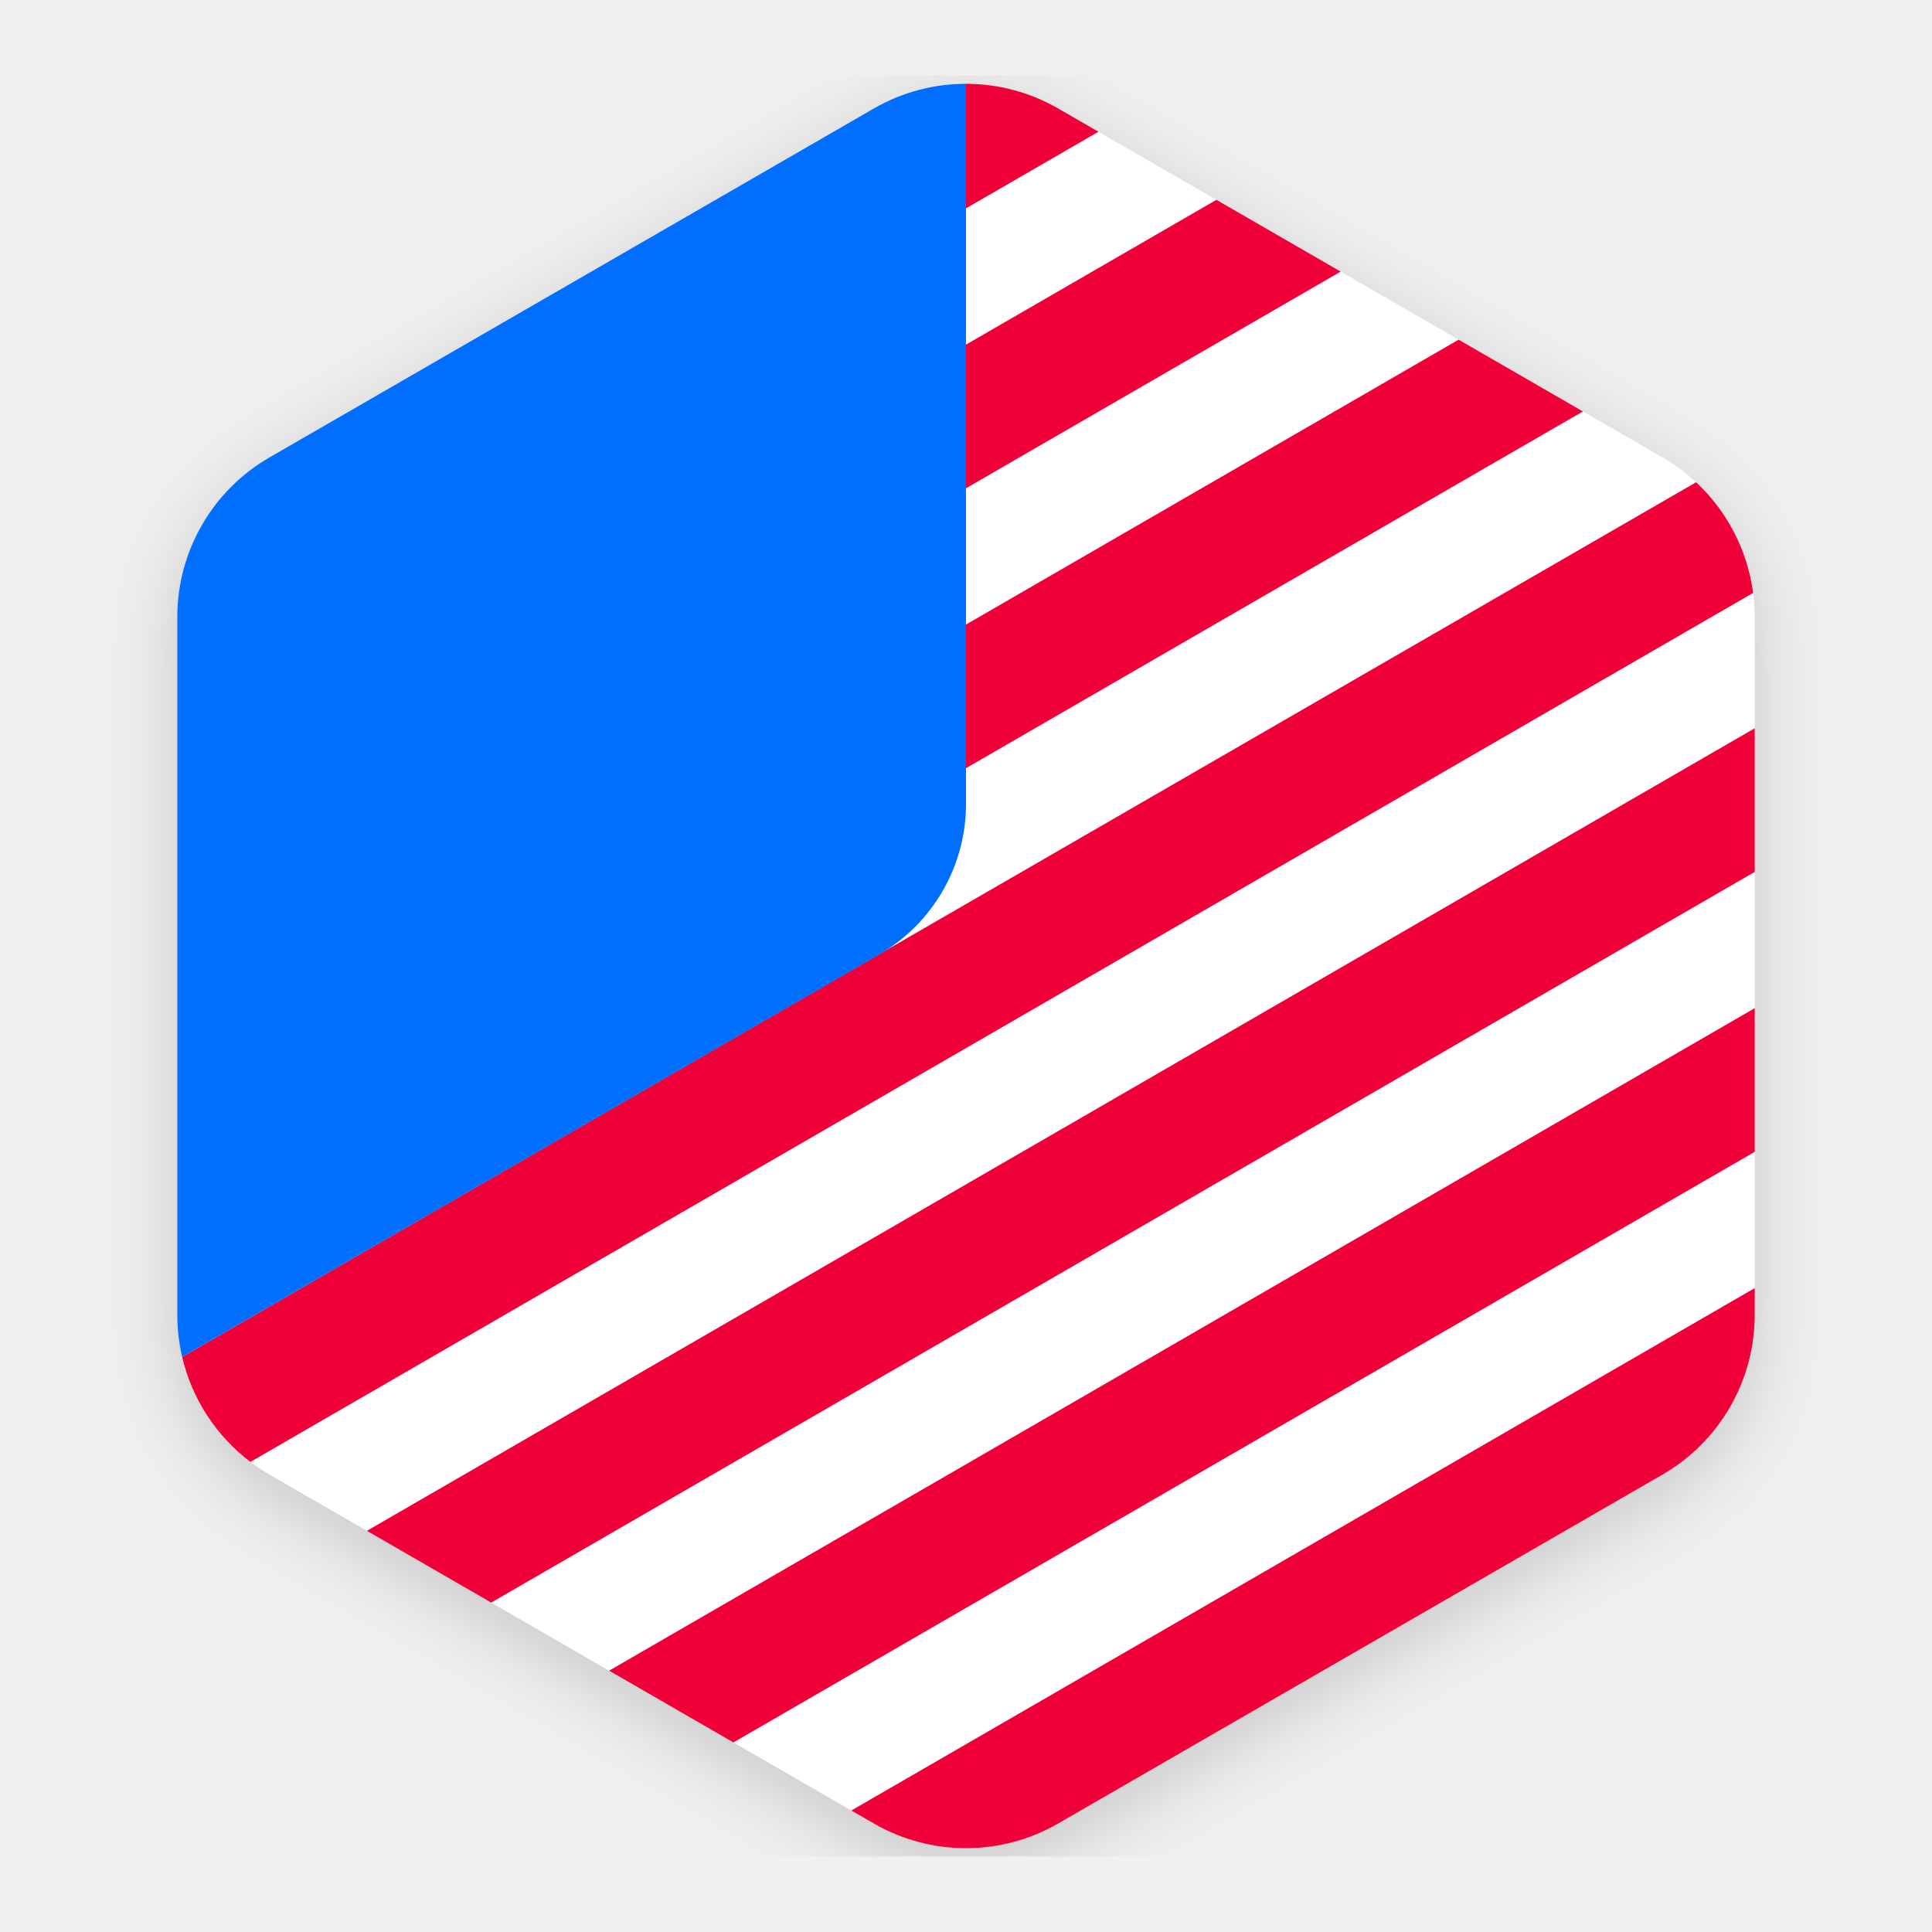
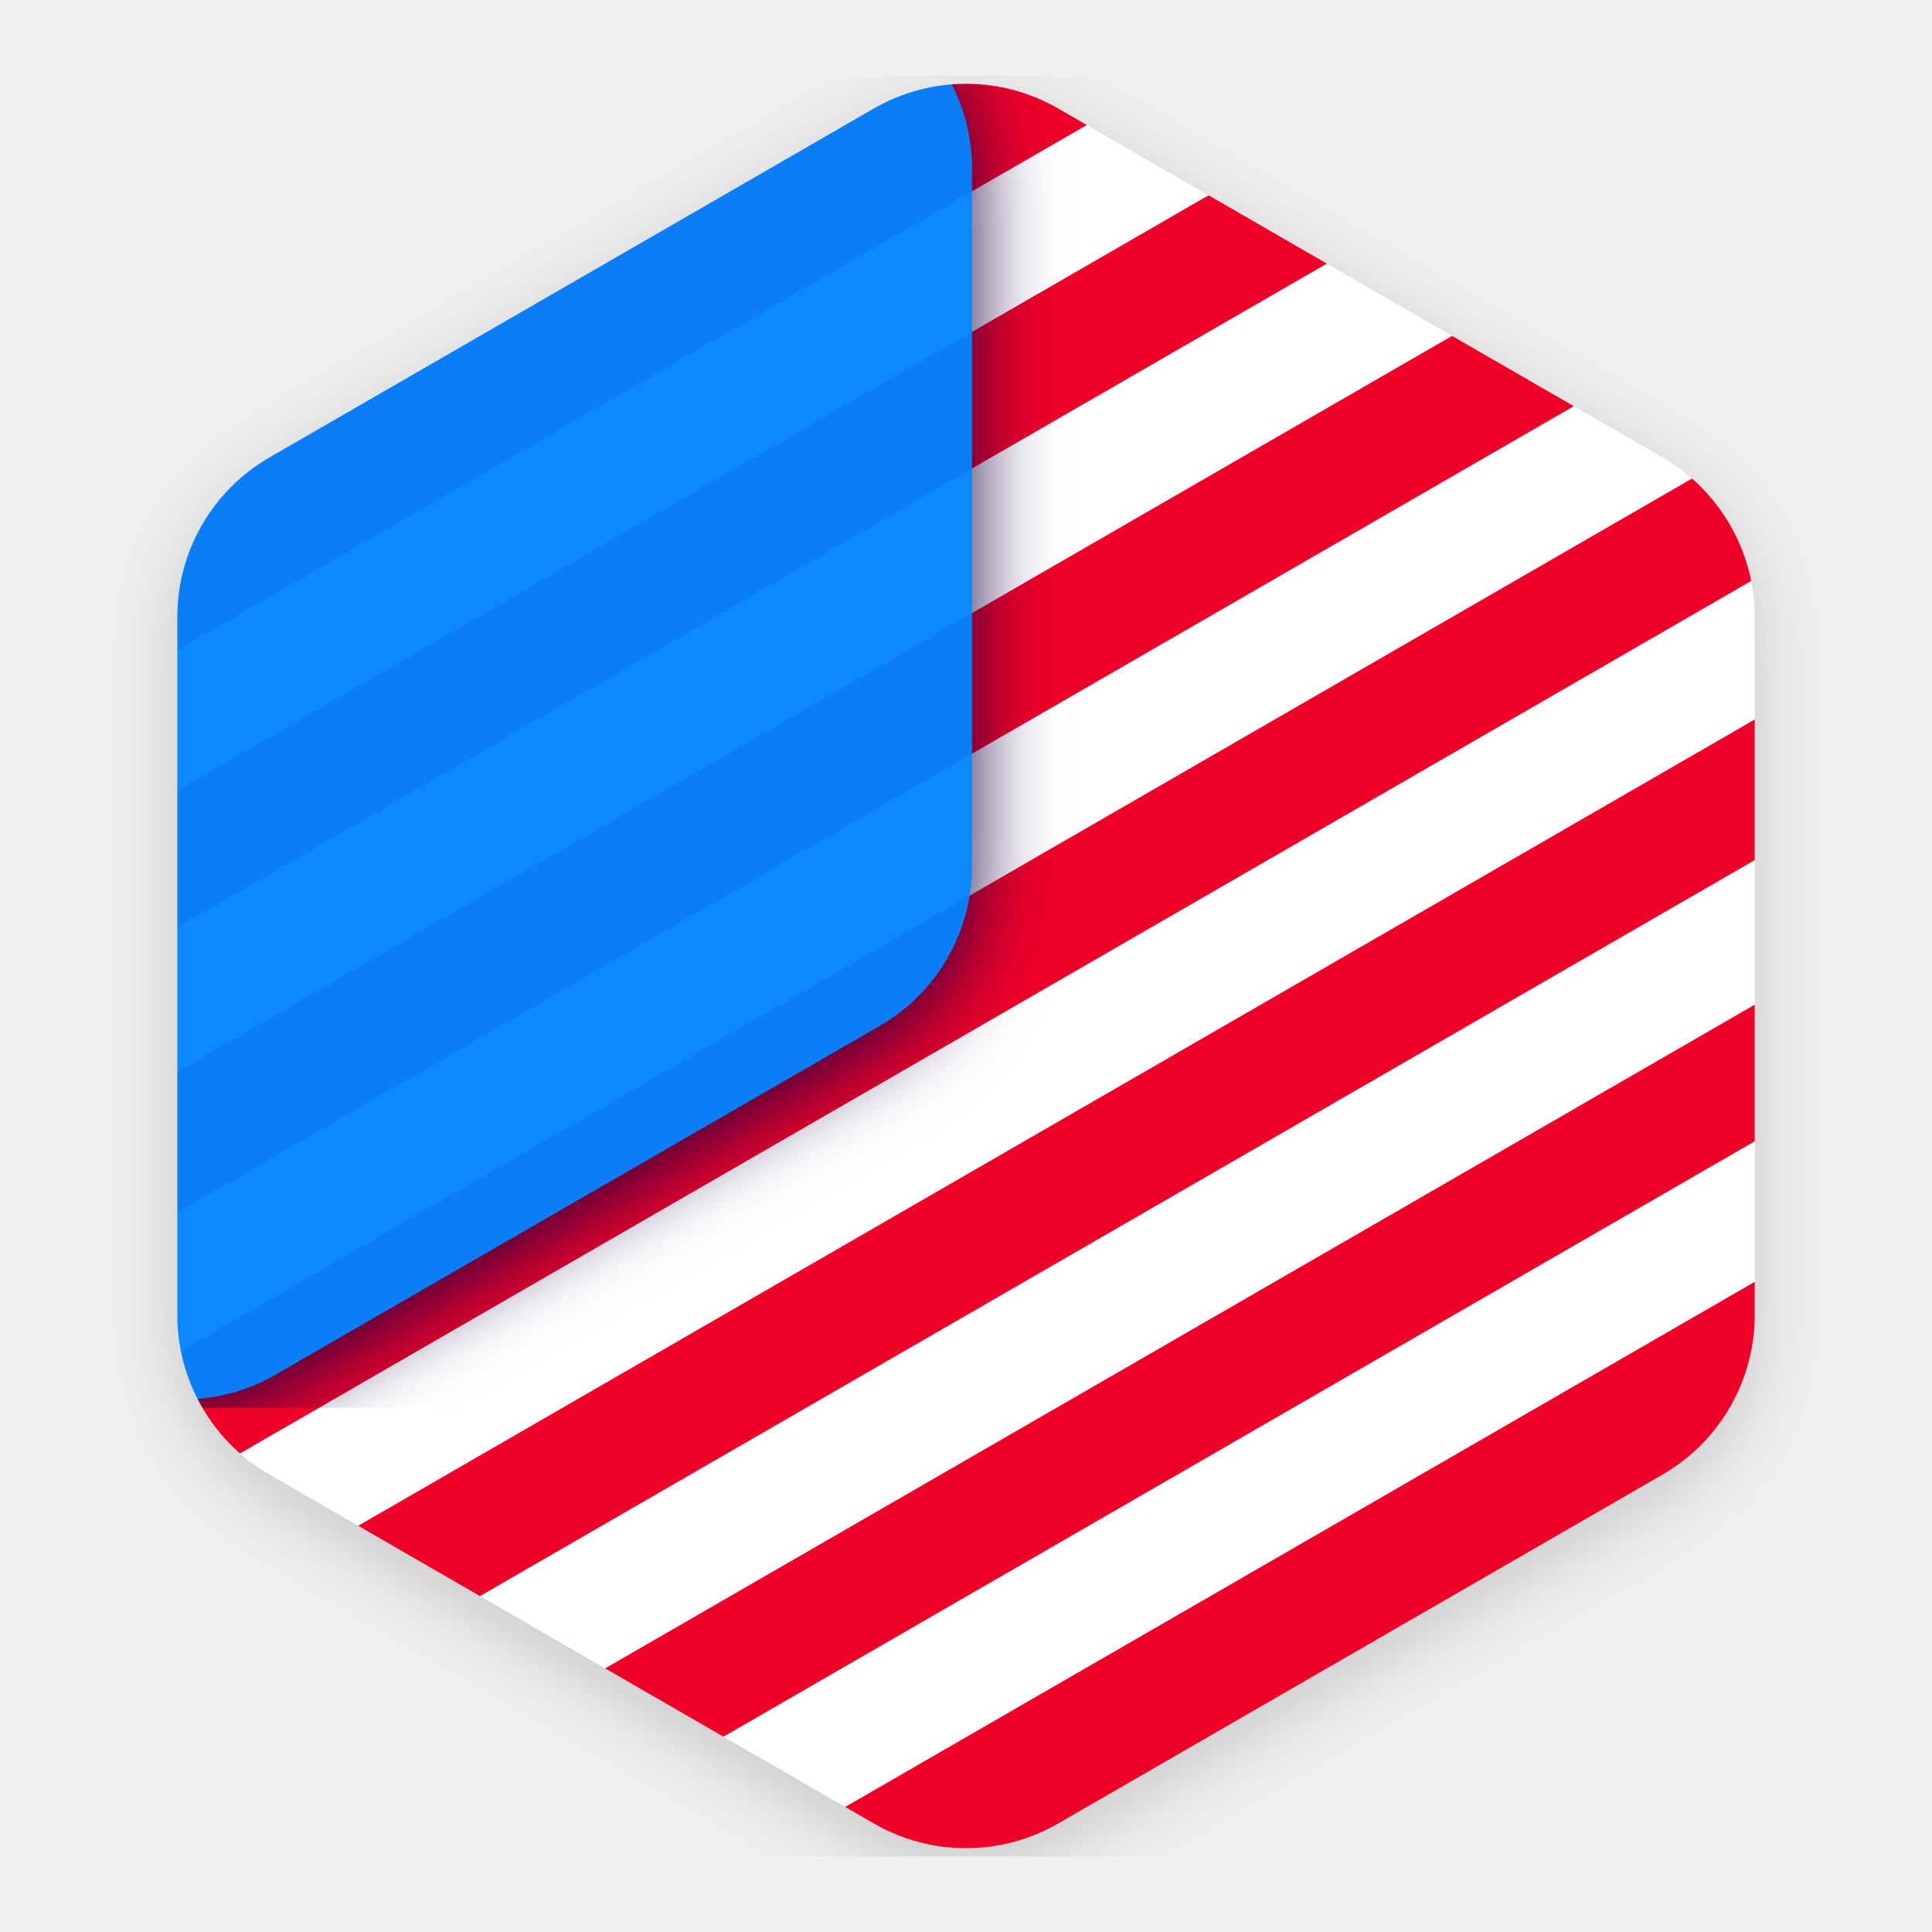
<svg xmlns="http://www.w3.org/2000/svg" width="512" height="512" viewBox="0 0 512 512" fill="none">
  <g clip-path="url(#clip0_63_1918)">
    <g clip-path="url(#clip1_63_1918)" filter="url(#filter0_d_63_1918)">
-       <path d="M231.57 28.748C246.687 20.02 265.313 20.02 280.43 28.748L440.591 121.217C455.708 129.945 465.021 146.075 465.021 163.531V348.469C465.021 365.925 455.708 382.055 440.591 390.783L280.43 483.252C265.313 491.98 246.687 491.98 231.57 483.252L71.409 390.783C56.292 382.055 46.979 365.925 46.979 348.469V163.531C46.979 146.075 56.292 129.945 71.409 121.217L231.57 28.748Z" fill="white" />
-       <path d="M256 129.397L355.299 71.974L322.358 52.955L256 91.33V129.397Z" fill="#EF0038" />
-       <path d="M291.109 34.914L280.43 28.748C272.871 24.384 264.436 22.202 256 22.202V55.217L291.109 34.914Z" fill="#EF0038" />
-       <path d="M48.263 359.601L255.897 203.637L256 165.51L386.548 90.016L419.489 109.034L255.897 203.637L48.263 359.601L449.487 127.799C457.735 135.491 463.111 145.854 464.6 157.127L66.353 387.429C57.223 380.522 50.848 370.648 48.263 359.601Z" fill="#EF0038" />
-       <path d="M465.021 192.996V163.426L465.021 163.531V348.469C465.021 365.925 455.708 382.055 440.591 390.783L280.43 483.252C265.313 491.98 246.687 491.98 231.57 483.252L225.606 479.808L465.021 341.357V305.244L194.357 461.767L161.416 442.748L465.021 267.177V231.064L130.167 424.707L97.226 405.688L465.021 192.996Z" fill="#EF0038" />
-       <path d="M71.409 121.217C56.292 129.945 46.979 146.075 46.979 163.531V348.469C46.979 352.265 47.419 355.997 48.264 359.605L232.953 252.974C247.215 244.74 256 229.524 256 213.056L256 22.202C247.568 22.202 239.135 24.382 231.579 28.743C231.576 28.745 231.573 28.746 231.57 28.748L71.409 121.217Z" fill="#006FFF" />
+       <g clip-path="url(#clip2_63_1918)">
+         <g clip-path="url(#clip3_63_1918)">
+           <path d="M231.57 28.748C246.687 20.02 265.313 20.02 280.43 28.748L440.591 121.217C455.708 129.945 465.021 146.075 465.021 163.531V348.469C465.021 365.925 455.708 382.055 440.591 390.783L280.43 483.252C265.313 491.98 246.687 491.98 231.57 483.252L71.409 390.783C56.292 382.055 46.979 365.925 46.979 348.469V163.531C46.979 146.075 56.292 129.945 71.409 121.217L231.57 28.748Z" fill="white" />
+         </g>
+         <mask id="mask0_63_1918" style="mask-type:alpha" maskUnits="userSpaceOnUse" x="20" y="20" width="472" height="472">
+           <g clip-path="url(#clip4_63_1918)">
+             <path d="M231.57 28.748C246.687 20.02 265.313 20.02 280.43 28.748L440.591 121.217C455.708 129.945 465.021 146.075 465.021 163.531V348.469C465.021 365.925 455.708 382.055 440.591 390.783L280.43 483.252C265.313 491.98 246.687 491.98 231.57 483.252L71.409 390.783C56.292 382.055 46.979 365.925 46.979 348.469V163.531C46.979 146.075 56.292 129.945 71.409 121.217L231.57 28.748Z" fill="white" />
+           </g>
+         </mask>
+         <g mask="url(#mask0_63_1918)">
+           <rect x="355.749" y="-43.229" width="32.266" height="472" transform="rotate(60 355.749 -43.2294)" fill="#EF0028" />
+           <rect x="548.882" y="291.287" width="32.266" height="472" transform="rotate(60 548.882 291.287)" fill="#EF0028" />
+           <rect x="517.078" y="236.2" width="31.344" height="472" transform="rotate(60 517.078 236.2)" fill="#EF0028" />
+           <rect x="484.351" y="179.515" width="32.266" height="472" transform="rotate(60 484.351 179.515)" fill="#EF0028" />
+           <rect x="452.546" y="124.428" width="31.344" height="472" transform="rotate(60 452.546 124.428)" fill="#EF0028" />
+           <rect x="388.015" y="12.656" width="31.344" height="472" transform="rotate(60 388.015 12.6564)" fill="#EF0028" />
+           <rect x="420.281" y="68.542" width="32.266" height="472" transform="rotate(60 420.281 68.542)" fill="#EF0028" />
+           <g opacity="0.95" clip-path="url(#clip5_63_1918)" filter="url(#filter1_d_63_1918)">
+             <path d="M24.148 -90.174C39.266 -98.902 57.891 -98.902 73.008 -90.174L233.169 2.296C248.287 11.024 257.599 27.153 257.599 44.609L257.599 229.548C257.599 247.003 248.287 263.133 233.169 271.861L73.008 364.33C57.891 373.058 39.266 373.058 24.148 364.33L-136.013 271.861C-151.13 263.133 -160.443 247.003 -160.443 229.548L-160.443 44.609C-160.443 27.153 -151.13 11.023 -136.013 2.296L24.148 -90.174Z" fill="#0083FF" />
+           </g>
+         </g>
+       </g>
    </g>
  </g>
  <defs>
    <filter id="filter0_d_63_1918" x="0" y="5" width="512" height="512" filterUnits="userSpaceOnUse" color-interpolation-filters="sRGB">
      <feFlood flood-opacity="0" result="BackgroundImageFix" />
      <feColorMatrix in="SourceAlpha" type="matrix" values="0 0 0 0 0 0 0 0 0 0 0 0 0 0 0 0 0 0 127 0" result="hardAlpha" />
      <feOffset dy="5" />
      <feGaussianBlur stdDeviation="10" />
      <feColorMatrix type="matrix" values="0 0 0 0 0 0 0 0 0 0 0 0 0 0 0 0 0 0 0.17 0" />
      <feBlend mode="normal" in2="BackgroundImageFix" result="effect1_dropShadow_63_1918" />
      <feBlend mode="normal" in="SourceGraphic" in2="effect1_dropShadow_63_1918" result="shape" />
    </filter>
+     <filter id="filter1_d_63_1918" x="-209.547" y="-117.359" width="516.25" height="516.25" filterUnits="userSpaceOnUse" color-interpolation-filters="sRGB">
+       <feFlood flood-opacity="0" result="BackgroundImageFix" />
+       <feColorMatrix in="SourceAlpha" type="matrix" values="0 0 0 0 0 0 0 0 0 0 0 0 0 0 0 0 0 0 127 0" result="hardAlpha" />
+       <feOffset dy="3.688" />
+       <feGaussianBlur stdDeviation="11.062" />
+       <feColorMatrix type="matrix" values="0 0 0 0 0.117 0 0 0 0 0 0 0 0 0 0.263 0 0 0 1 0" />
+       <feBlend mode="color-burn" in2="BackgroundImageFix" result="effect1_dropShadow_63_1918" />
+       <feBlend mode="normal" in="SourceGraphic" in2="effect1_dropShadow_63_1918" result="shape" />
+     </filter>
    <clipPath id="clip0_63_1918">
      <rect width="512" height="512" fill="white" />
    </clipPath>
    <clipPath id="clip1_63_1918">
      <rect width="472" height="472" fill="white" transform="translate(20 20)" />
    </clipPath>
+     <clipPath id="clip2_63_1918">
+       <rect width="472" height="472" fill="white" transform="translate(20 20)" />
+     </clipPath>
+     <clipPath id="clip3_63_1918">
+       <rect width="472" height="472" fill="white" transform="translate(20 20)" />
+     </clipPath>
+     <clipPath id="clip4_63_1918">
+       <rect width="472" height="472" fill="white" transform="translate(20 20)" />
+     </clipPath>
+     <clipPath id="clip5_63_1918">
+       <rect width="472" height="472" fill="white" transform="translate(-187.422 -98.9217)" />
+     </clipPath>
  </defs>
</svg>
